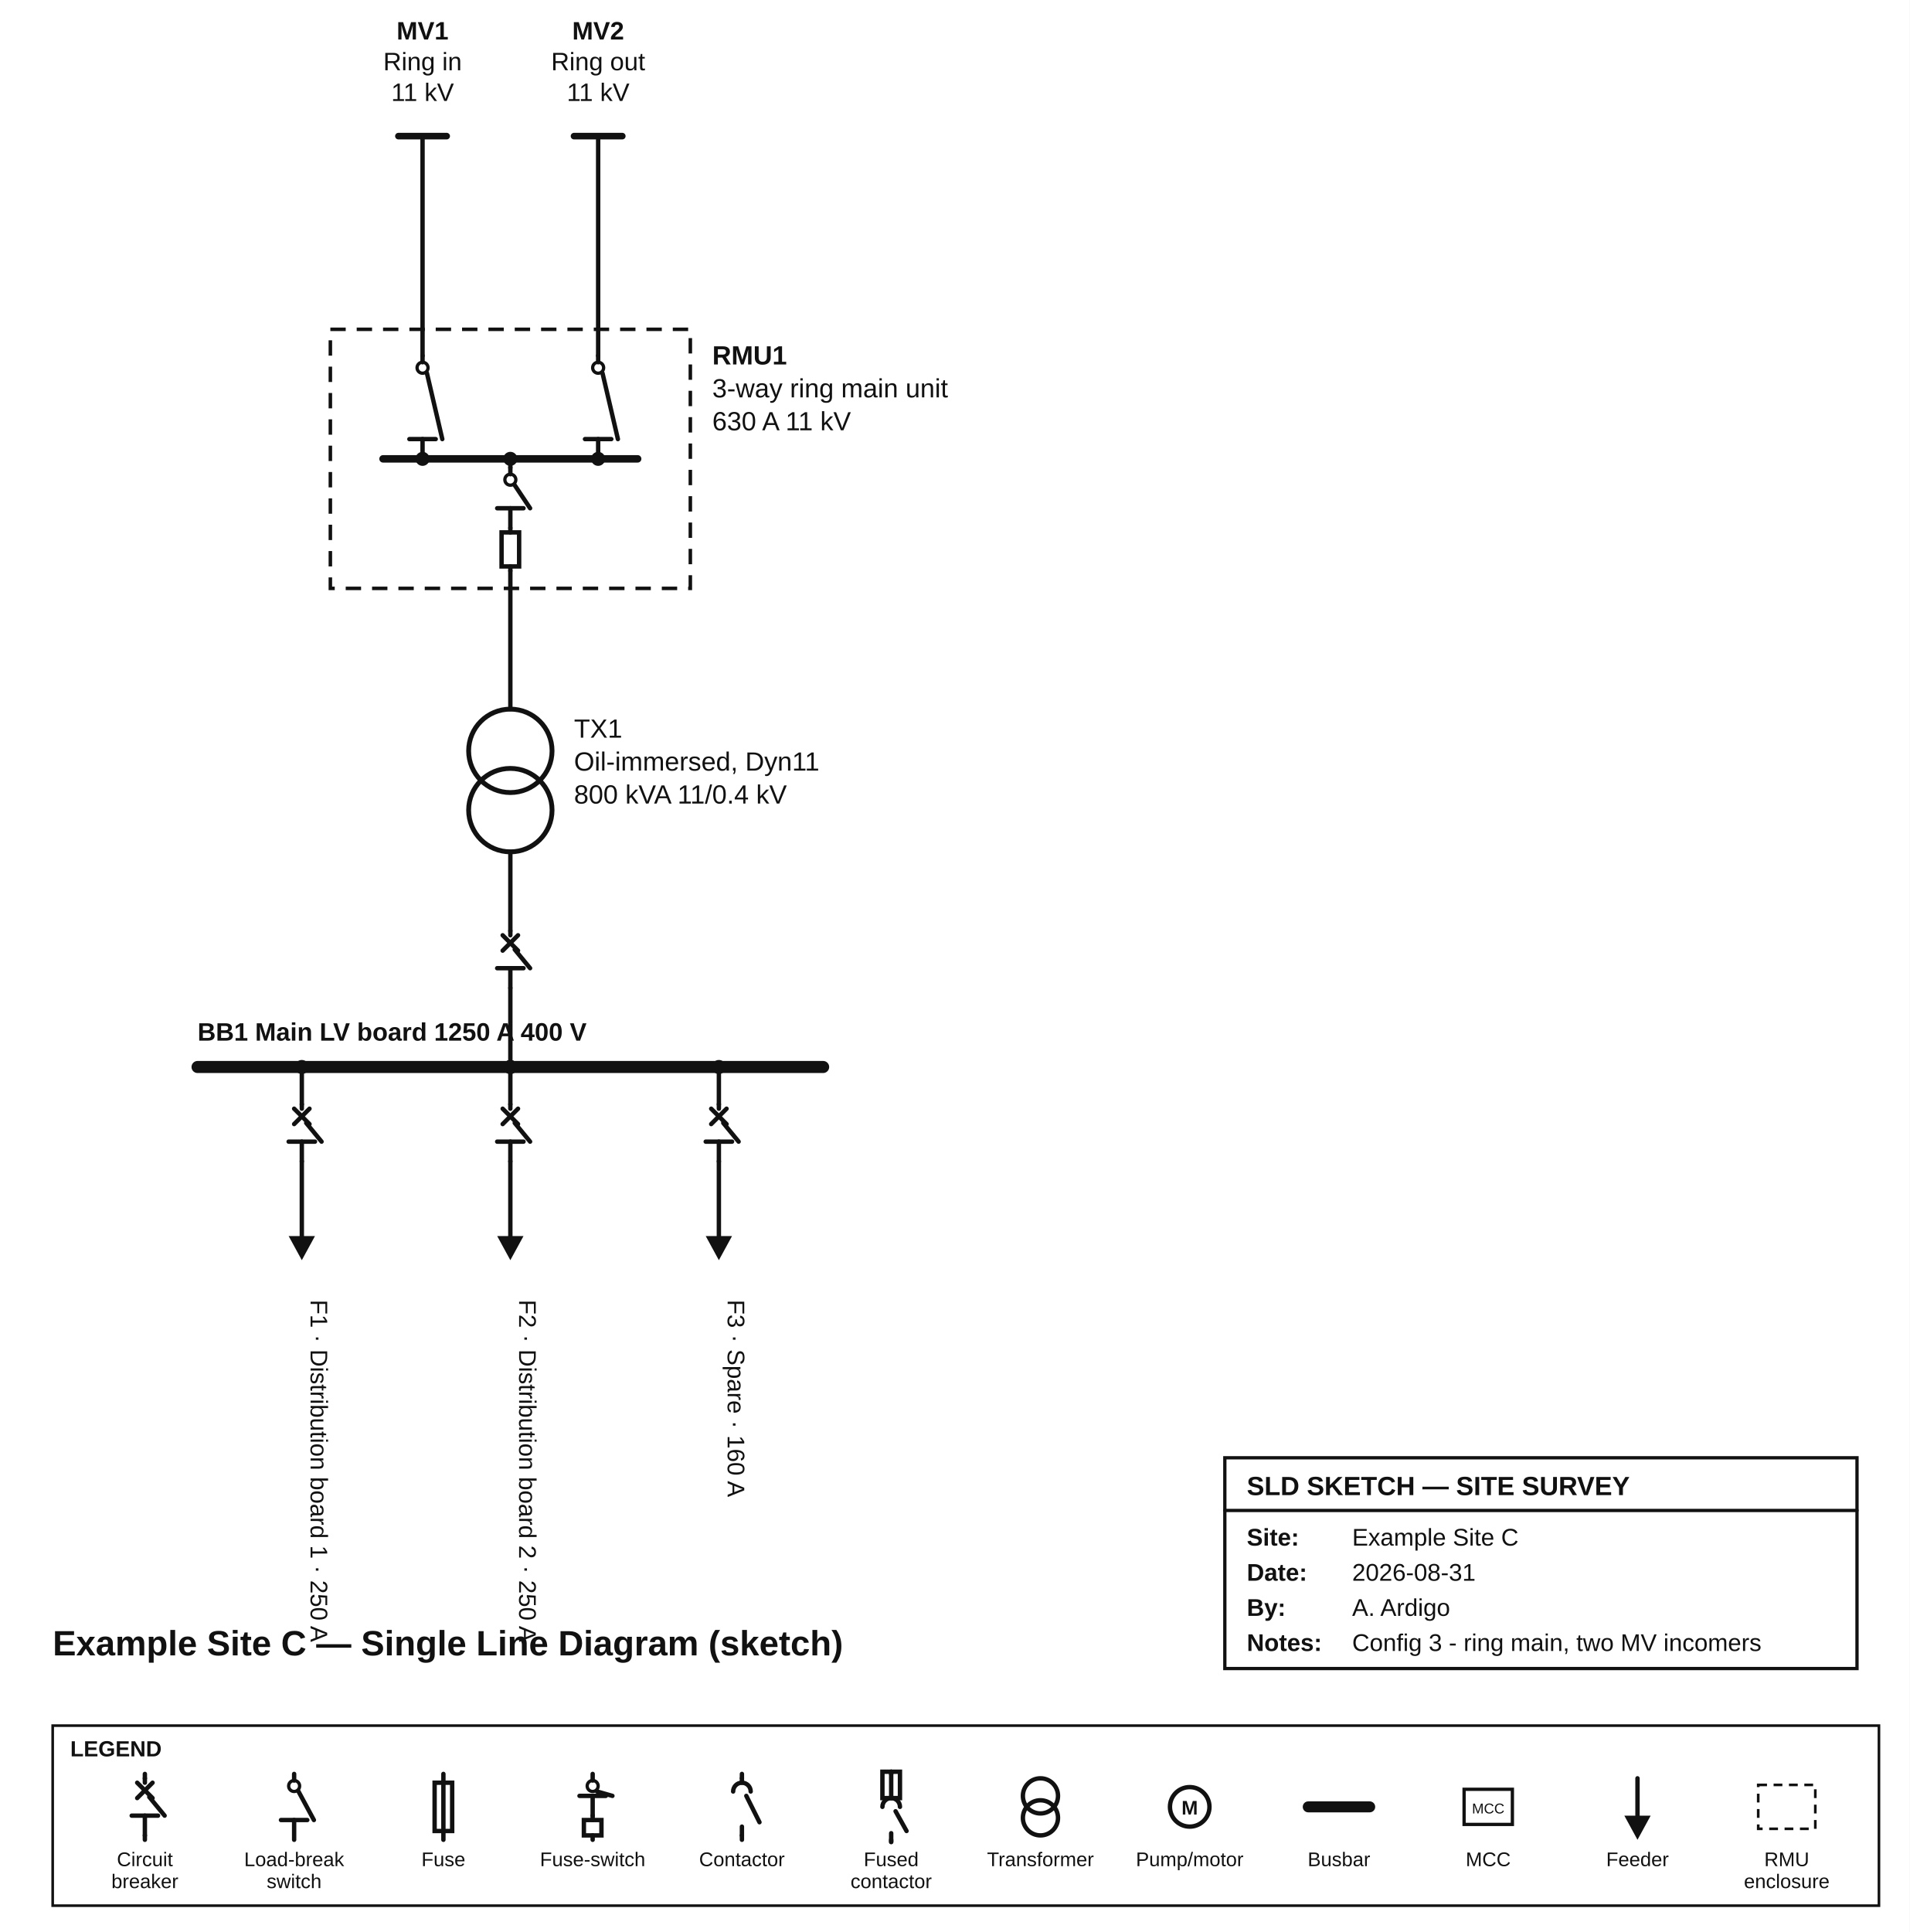
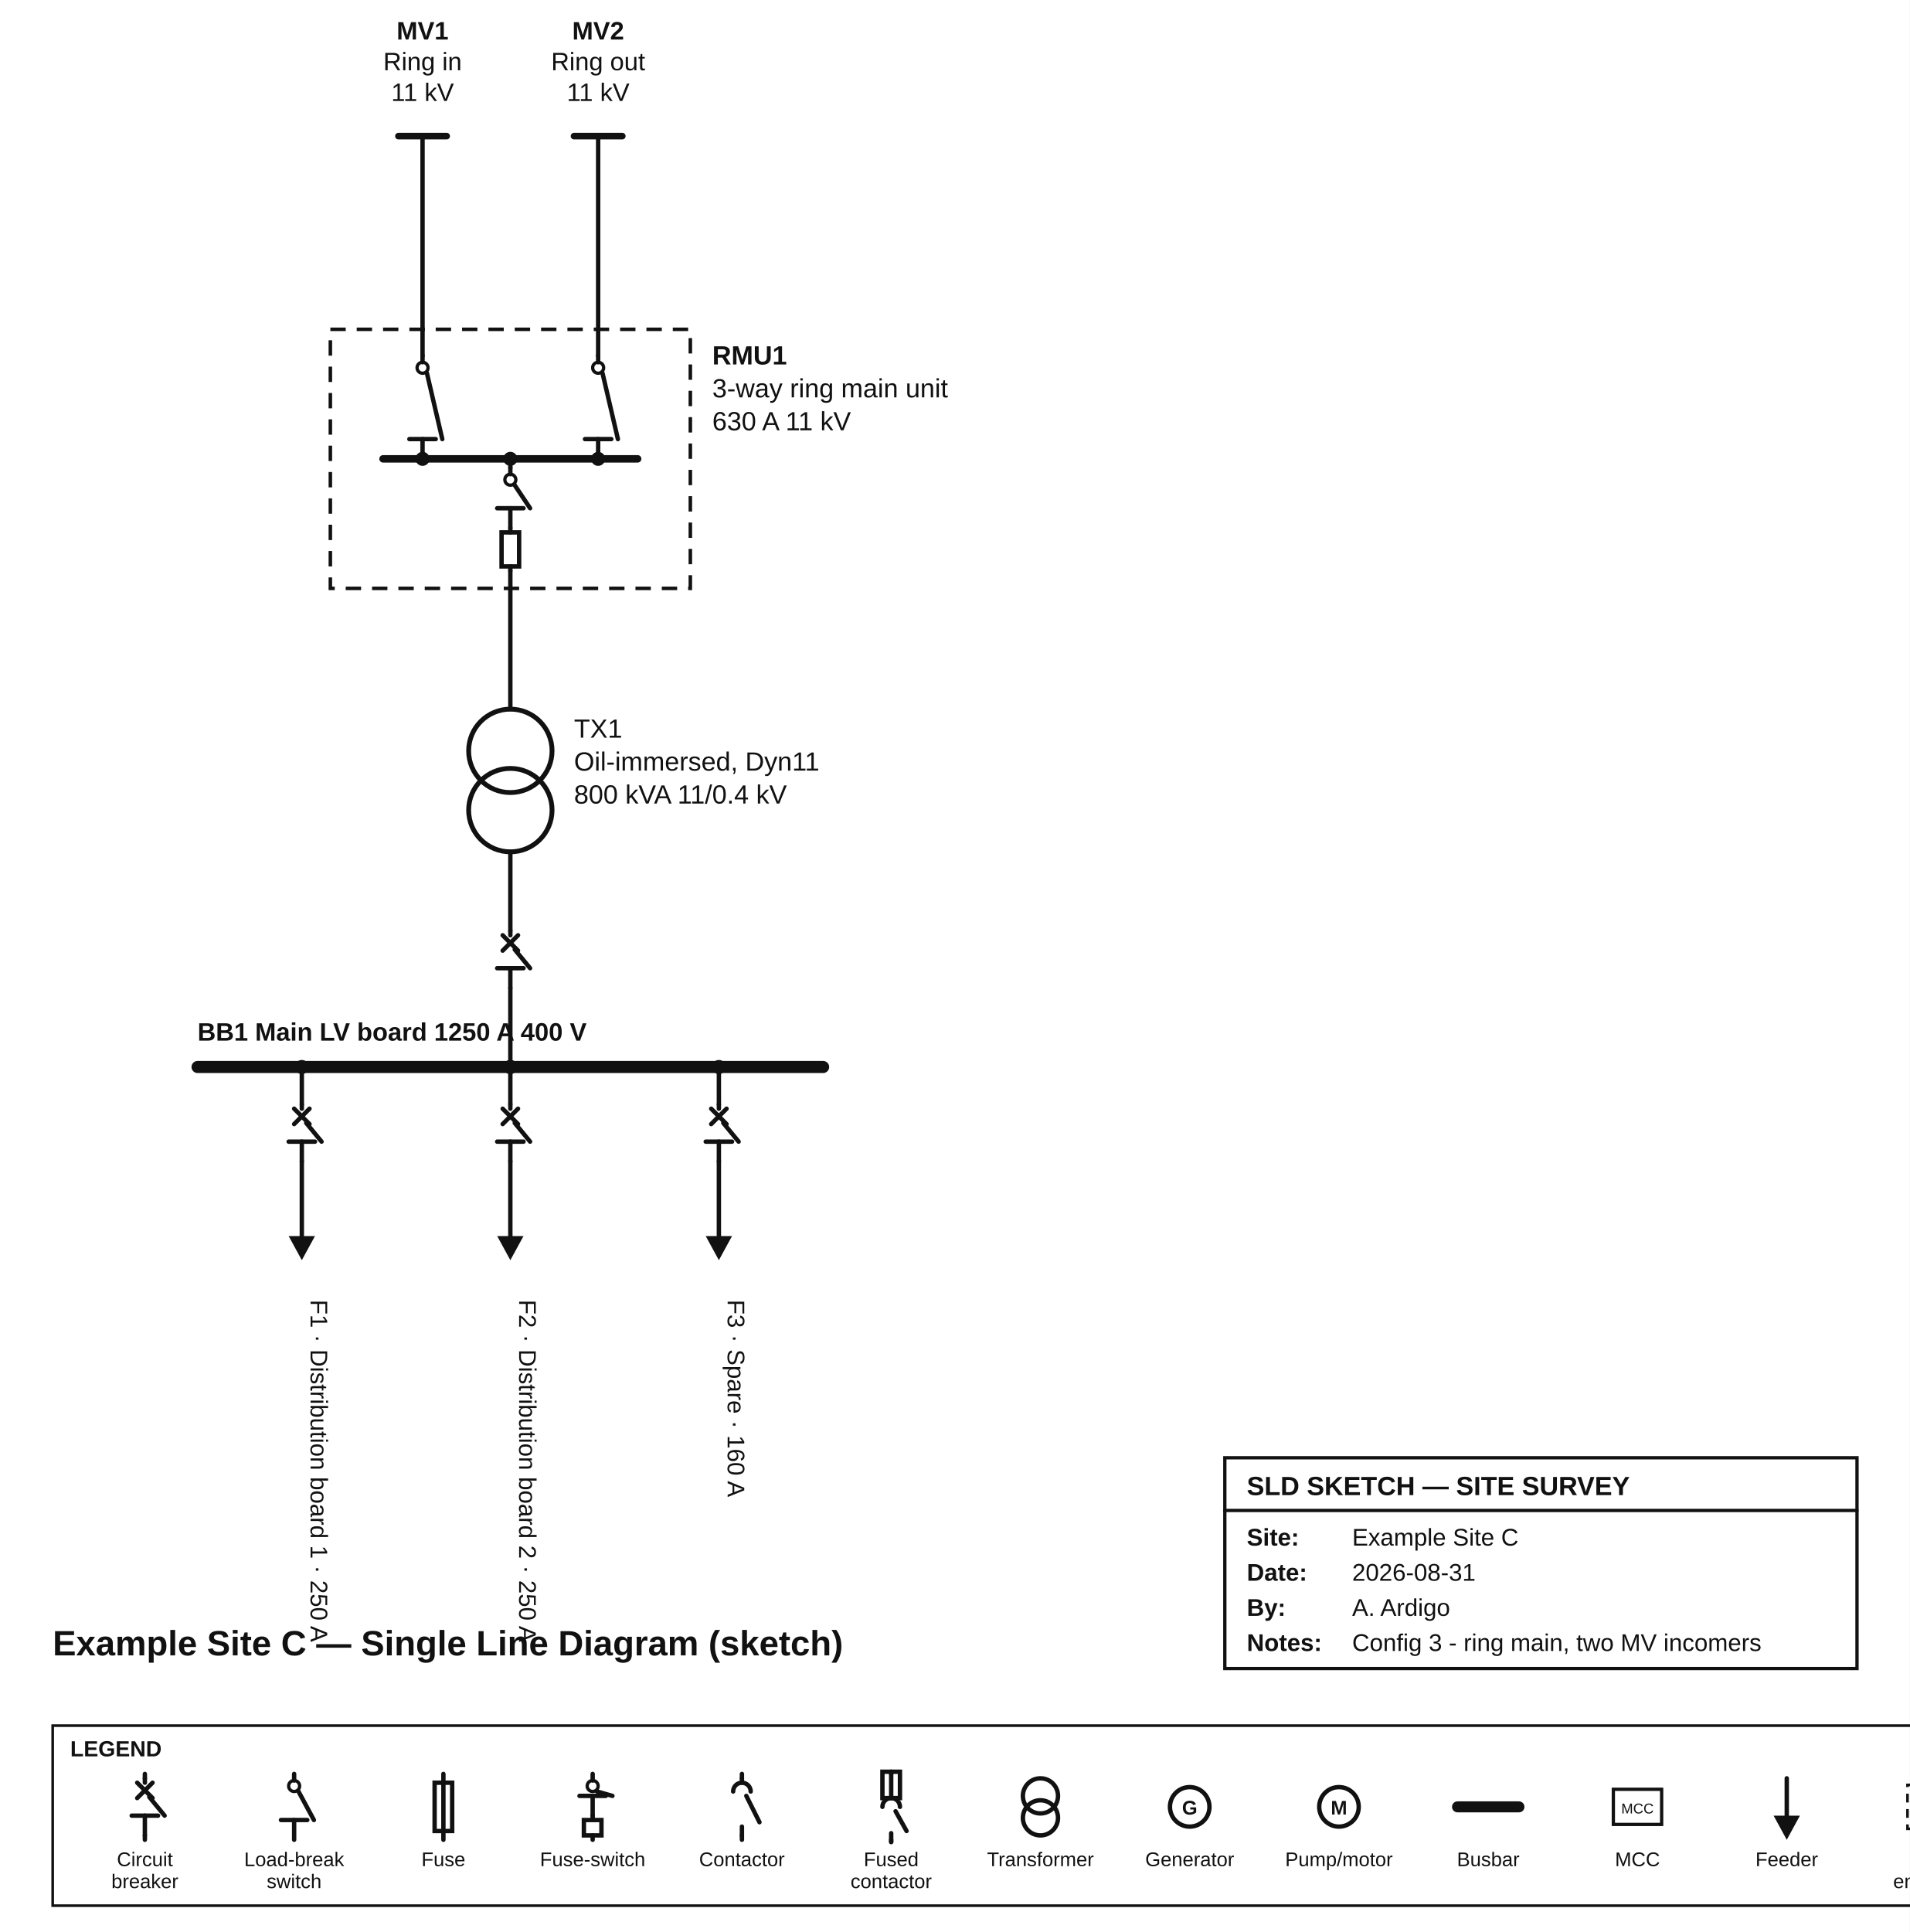
<svg xmlns="http://www.w3.org/2000/svg" width="870" height="880" viewBox="0 0 870 880">
  <rect width="100%" height="100%" fill="white" />
  <text x="24.0" y="754.0" font-family="Arial, Helvetica, sans-serif" font-size="16" fill="#111" text-anchor="start" font-weight="bold">Example Site C — Single Line Diagram (sketch)</text>
  <rect x="150.5" y="150.0" width="164.0" height="118.0" fill="none" stroke="#111" stroke-width="1.6" stroke-dasharray="7 5" />
  <line x1="174.5" y1="209.0" x2="290.5" y2="209.0" stroke="#111" stroke-width="3.4" stroke-linecap="round" />
  <line x1="192.5" y1="162.0" x2="192.5" y2="165.0" stroke="#111" stroke-width="2" stroke-linecap="round" />
  <circle cx="192.5" cy="167.5" r="2.5" fill="none" stroke="#111" stroke-width="1.5" />
  <line x1="194.5" y1="170.0" x2="201.5" y2="200.0" stroke="#111" stroke-width="2" stroke-linecap="round" />
  <line x1="186.5" y1="200.0" x2="198.5" y2="200.0" stroke="#111" stroke-width="2" stroke-linecap="round" />
  <line x1="192.5" y1="200.0" x2="192.5" y2="209.0" stroke="#111" stroke-width="2" stroke-linecap="round" />
  <line x1="192.5" y1="150.0" x2="192.5" y2="162.0" stroke="#111" stroke-width="2" stroke-linecap="round" />
  <circle cx="192.5" cy="209.0" r="3.2" fill="#111" />
  <line x1="272.5" y1="162.0" x2="272.5" y2="165.0" stroke="#111" stroke-width="2" stroke-linecap="round" />
  <circle cx="272.5" cy="167.5" r="2.5" fill="none" stroke="#111" stroke-width="1.5" />
  <line x1="274.5" y1="170.0" x2="281.5" y2="200.0" stroke="#111" stroke-width="2" stroke-linecap="round" />
  <line x1="266.5" y1="200.0" x2="278.5" y2="200.0" stroke="#111" stroke-width="2" stroke-linecap="round" />
  <line x1="272.5" y1="200.0" x2="272.5" y2="209.0" stroke="#111" stroke-width="2" stroke-linecap="round" />
  <line x1="272.5" y1="150.0" x2="272.5" y2="162.0" stroke="#111" stroke-width="2" stroke-linecap="round" />
  <circle cx="272.5" cy="209.0" r="3.2" fill="#111" />
  <line x1="232.5" y1="213.0" x2="232.5" y2="216.0" stroke="#111" stroke-width="2" stroke-linecap="round" />
  <circle cx="232.5" cy="218.5" r="2.5" fill="none" stroke="#111" stroke-width="1.5" />
  <line x1="234.5" y1="221.0" x2="241.5" y2="231.5" stroke="#111" stroke-width="2" stroke-linecap="round" />
  <line x1="226.5" y1="231.5" x2="238.5" y2="231.5" stroke="#111" stroke-width="2" stroke-linecap="round" />
  <line x1="232.5" y1="231.5" x2="232.5" y2="240.5" stroke="#111" stroke-width="2" stroke-linecap="round" />
  <rect x="228.5" y="242.5" width="8.0" height="15.5" fill="none" stroke="#111" stroke-width="2" />
  <line x1="232.5" y1="240.5" x2="232.5" y2="242.5" stroke="#111" stroke-width="2" stroke-linecap="round" />
  <line x1="232.5" y1="258.0" x2="232.5" y2="260.0" stroke="#111" stroke-width="2" stroke-linecap="round" />
  <line x1="232.5" y1="209.0" x2="232.5" y2="213.0" stroke="#111" stroke-width="2" stroke-linecap="round" />
  <line x1="232.5" y1="260.0" x2="232.5" y2="268.0" stroke="#111" stroke-width="2" stroke-linecap="round" />
  <circle cx="232.5" cy="209.0" r="3.2" fill="#111" />
  <text x="324.5" y="166.0" font-family="Arial, Helvetica, sans-serif" font-size="12" fill="#111" text-anchor="start" font-weight="bold">RMU1</text>
  <text x="324.5" y="181.0" font-family="Arial, Helvetica, sans-serif" font-size="12" fill="#111" text-anchor="start">3-way ring main unit</text>
  <text x="324.5" y="196.0" font-family="Arial, Helvetica, sans-serif" font-size="12" fill="#111" text-anchor="start">630 A 11 kV</text>
  <line x1="181.5" y1="62.0" x2="203.5" y2="62.0" stroke="#111" stroke-width="3" stroke-linecap="round" />
  <text x="192.5" y="18.0" font-family="Arial, Helvetica, sans-serif" font-size="11.5" fill="#111" text-anchor="middle" font-weight="bold">MV1</text>
  <text x="192.5" y="32.0" font-family="Arial, Helvetica, sans-serif" font-size="11.5" fill="#111" text-anchor="middle">Ring in</text>
  <text x="192.5" y="46.0" font-family="Arial, Helvetica, sans-serif" font-size="11.5" fill="#111" text-anchor="middle">11 kV</text>
  <line x1="192.5" y1="62.0" x2="192.5" y2="150.0" stroke="#111" stroke-width="2" stroke-linecap="round" />
  <line x1="261.5" y1="62.0" x2="283.5" y2="62.0" stroke="#111" stroke-width="3" stroke-linecap="round" />
  <text x="272.5" y="18.0" font-family="Arial, Helvetica, sans-serif" font-size="11.5" fill="#111" text-anchor="middle" font-weight="bold">MV2</text>
  <text x="272.5" y="32.0" font-family="Arial, Helvetica, sans-serif" font-size="11.5" fill="#111" text-anchor="middle">Ring out</text>
  <text x="272.5" y="46.0" font-family="Arial, Helvetica, sans-serif" font-size="11.5" fill="#111" text-anchor="middle">11 kV</text>
  <line x1="272.5" y1="62.0" x2="272.5" y2="150.0" stroke="#111" stroke-width="2" stroke-linecap="round" />
  <circle cx="232.5" cy="342.0" r="19" fill="none" stroke="#111" stroke-width="2.2" />
  <circle cx="232.5" cy="369.0" r="19" fill="none" stroke="#111" stroke-width="2.2" />
  <text x="261.5" y="336.0" font-family="Arial, Helvetica, sans-serif" font-size="12" fill="#111" text-anchor="start">TX1</text>
  <text x="261.5" y="351.0" font-family="Arial, Helvetica, sans-serif" font-size="12" fill="#111" text-anchor="start">Oil-immersed, Dyn11</text>
  <text x="261.5" y="366.0" font-family="Arial, Helvetica, sans-serif" font-size="12" fill="#111" text-anchor="start">800 kVA 11/0.4 kV</text>
  <line x1="232.5" y1="268.0" x2="232.5" y2="323.0" stroke="#111" stroke-width="2" stroke-linecap="round" />
  <line x1="232.5" y1="424.0" x2="232.5" y2="426.0" stroke="#111" stroke-width="2" stroke-linecap="round" />
  <line x1="229.0" y1="426.0" x2="236.0" y2="433.0" stroke="#111" stroke-width="2" stroke-linecap="round" />
  <line x1="229.0" y1="433.0" x2="236.0" y2="426.0" stroke="#111" stroke-width="2" stroke-linecap="round" />
  <line x1="234.5" y1="432.5" x2="241.5" y2="441.0" stroke="#111" stroke-width="2" stroke-linecap="round" />
  <line x1="226.5" y1="441.0" x2="238.5" y2="441.0" stroke="#111" stroke-width="2" stroke-linecap="round" />
  <line x1="232.5" y1="441.0" x2="232.5" y2="450.0" stroke="#111" stroke-width="2" stroke-linecap="round" />
  <line x1="232.5" y1="388.0" x2="232.5" y2="424.0" stroke="#111" stroke-width="2" stroke-linecap="round" />
  <line x1="232.5" y1="450.0" x2="232.5" y2="486.0" stroke="#111" stroke-width="2" stroke-linecap="round" />
  <circle cx="232.5" cy="486.0" r="3.2" fill="#111" />
  <line x1="90.0" y1="486.0" x2="375.0" y2="486.0" stroke="#111" stroke-width="5.5" stroke-linecap="round" />
  <text x="90.0" y="474.0" font-family="Arial, Helvetica, sans-serif" font-size="11.5" fill="#111" text-anchor="start" font-weight="bold">BB1 Main LV board 1250 A 400 V</text>
  <circle cx="137.5" cy="486.0" r="3.2" fill="#111" />
  <line x1="137.5" y1="503.0" x2="137.5" y2="505.0" stroke="#111" stroke-width="2" stroke-linecap="round" />
  <line x1="134.0" y1="505.0" x2="141.0" y2="512.0" stroke="#111" stroke-width="2" stroke-linecap="round" />
  <line x1="134.0" y1="512.0" x2="141.0" y2="505.0" stroke="#111" stroke-width="2" stroke-linecap="round" />
  <line x1="139.5" y1="511.5" x2="146.5" y2="520.0" stroke="#111" stroke-width="2" stroke-linecap="round" />
  <line x1="131.5" y1="520.0" x2="143.5" y2="520.0" stroke="#111" stroke-width="2" stroke-linecap="round" />
  <line x1="137.5" y1="520.0" x2="137.5" y2="529.0" stroke="#111" stroke-width="2" stroke-linecap="round" />
  <line x1="137.5" y1="486.0" x2="137.5" y2="503.0" stroke="#111" stroke-width="2" stroke-linecap="round" />
  <line x1="137.5" y1="529.0" x2="137.5" y2="564.0" stroke="#111" stroke-width="2" stroke-linecap="round" />
  <polygon points="131.5,563.0 143.5,563.0 137.5,574.0" fill="#111" />
  <text x="0" y="0" transform="translate(141.5,592.0) rotate(90)" font-family="Arial, Helvetica, sans-serif" font-size="11" fill="#111" text-anchor="start">F1 · Distribution board 1 · 250 A</text>
  <circle cx="232.5" cy="486.0" r="3.2" fill="#111" />
  <line x1="232.5" y1="503.0" x2="232.5" y2="505.0" stroke="#111" stroke-width="2" stroke-linecap="round" />
  <line x1="229.0" y1="505.0" x2="236.0" y2="512.0" stroke="#111" stroke-width="2" stroke-linecap="round" />
  <line x1="229.0" y1="512.0" x2="236.0" y2="505.0" stroke="#111" stroke-width="2" stroke-linecap="round" />
  <line x1="234.5" y1="511.5" x2="241.5" y2="520.0" stroke="#111" stroke-width="2" stroke-linecap="round" />
  <line x1="226.5" y1="520.0" x2="238.5" y2="520.0" stroke="#111" stroke-width="2" stroke-linecap="round" />
  <line x1="232.5" y1="520.0" x2="232.5" y2="529.0" stroke="#111" stroke-width="2" stroke-linecap="round" />
  <line x1="232.5" y1="486.0" x2="232.5" y2="503.0" stroke="#111" stroke-width="2" stroke-linecap="round" />
  <line x1="232.5" y1="529.0" x2="232.5" y2="564.0" stroke="#111" stroke-width="2" stroke-linecap="round" />
  <polygon points="226.5,563.0 238.5,563.0 232.5,574.0" fill="#111" />
  <text x="0" y="0" transform="translate(236.5,592.0) rotate(90)" font-family="Arial, Helvetica, sans-serif" font-size="11" fill="#111" text-anchor="start">F2 · Distribution board 2 · 250 A</text>
  <circle cx="327.5" cy="486.0" r="3.2" fill="#111" />
  <line x1="327.5" y1="503.0" x2="327.5" y2="505.0" stroke="#111" stroke-width="2" stroke-linecap="round" />
  <line x1="324.0" y1="505.0" x2="331.0" y2="512.0" stroke="#111" stroke-width="2" stroke-linecap="round" />
  <line x1="324.0" y1="512.0" x2="331.0" y2="505.0" stroke="#111" stroke-width="2" stroke-linecap="round" />
  <line x1="329.5" y1="511.5" x2="336.5" y2="520.0" stroke="#111" stroke-width="2" stroke-linecap="round" />
  <line x1="321.5" y1="520.0" x2="333.5" y2="520.0" stroke="#111" stroke-width="2" stroke-linecap="round" />
  <line x1="327.5" y1="520.0" x2="327.5" y2="529.0" stroke="#111" stroke-width="2" stroke-linecap="round" />
  <line x1="327.5" y1="486.0" x2="327.5" y2="503.0" stroke="#111" stroke-width="2" stroke-linecap="round" />
  <line x1="327.5" y1="529.0" x2="327.5" y2="564.0" stroke="#111" stroke-width="2" stroke-linecap="round" />
  <polygon points="321.5,563.0 333.5,563.0 327.5,574.0" fill="#111" />
  <text x="0" y="0" transform="translate(331.5,592.0) rotate(90)" font-family="Arial, Helvetica, sans-serif" font-size="11" fill="#111" text-anchor="start">F3 · Spare · 160 A</text>
  <rect x="558.0" y="664.0" width="288.0" height="96.0" fill="none" stroke="#111" stroke-width="1.5" />
  <line x1="558.0" y1="688.0" x2="846.0" y2="688.0" stroke="#111" stroke-width="1.5" stroke-linecap="round" />
  <text x="568.0" y="681.0" font-family="Arial, Helvetica, sans-serif" font-size="12" fill="#111" text-anchor="start" font-weight="bold">SLD SKETCH — SITE SURVEY</text>
  <text x="568.0" y="704.0" font-family="Arial, Helvetica, sans-serif" font-size="11" fill="#111" text-anchor="start" font-weight="bold">Site:</text>
  <text x="616.0" y="704.0" font-family="Arial, Helvetica, sans-serif" font-size="11" fill="#111" text-anchor="start">Example Site C</text>
  <text x="568.0" y="720.0" font-family="Arial, Helvetica, sans-serif" font-size="11" fill="#111" text-anchor="start" font-weight="bold">Date:</text>
  <text x="616.0" y="720.0" font-family="Arial, Helvetica, sans-serif" font-size="11" fill="#111" text-anchor="start">2026-08-31</text>
  <text x="568.0" y="736.0" font-family="Arial, Helvetica, sans-serif" font-size="11" fill="#111" text-anchor="start" font-weight="bold">By:</text>
  <text x="616.0" y="736.0" font-family="Arial, Helvetica, sans-serif" font-size="11" fill="#111" text-anchor="start">A. Ardigo</text>
  <text x="568.0" y="752.0" font-family="Arial, Helvetica, sans-serif" font-size="11" fill="#111" text-anchor="start" font-weight="bold">Notes:</text>
  <text x="616.0" y="752.0" font-family="Arial, Helvetica, sans-serif" font-size="11" fill="#111" text-anchor="start">Config 3 - ring main, two MV incomers</text>
-   <rect x="24.0" y="786.0" width="832.0" height="82.0" fill="none" stroke="#111" stroke-width="1.2" />
+   <rect x="24.0" y="786.0" width="900.0" height="82.0" fill="none" stroke="#111" stroke-width="1.2" />
  <text x="32.0" y="800.0" font-family="Arial, Helvetica, sans-serif" font-size="10" fill="#111" text-anchor="start" font-weight="bold">LEGEND</text>
  <line x1="66.0" y1="810.0" x2="66.0" y2="812.0" stroke="#111" stroke-width="2" stroke-linecap="round" />
  <line x1="62.5" y1="812.0" x2="69.5" y2="819.0" stroke="#111" stroke-width="2" stroke-linecap="round" />
  <line x1="62.5" y1="819.0" x2="69.5" y2="812.0" stroke="#111" stroke-width="2" stroke-linecap="round" />
  <line x1="68.0" y1="818.5" x2="75.0" y2="827.0" stroke="#111" stroke-width="2" stroke-linecap="round" />
  <line x1="60.0" y1="827.0" x2="72.0" y2="827.0" stroke="#111" stroke-width="2" stroke-linecap="round" />
  <line x1="66.0" y1="827.0" x2="66.0" y2="836.0" stroke="#111" stroke-width="2" stroke-linecap="round" />
  <line x1="66.0" y1="808.0" x2="66.0" y2="810.0" stroke="#111" stroke-width="2" stroke-linecap="round" />
  <line x1="66.0" y1="836.0" x2="66.0" y2="838.0" stroke="#111" stroke-width="2" stroke-linecap="round" />
  <text x="66.0" y="850.0" font-family="Arial, Helvetica, sans-serif" font-size="9" fill="#111" text-anchor="middle">Circuit</text>
  <text x="66.0" y="860.0" font-family="Arial, Helvetica, sans-serif" font-size="9" fill="#111" text-anchor="middle">breaker</text>
  <line x1="134.0" y1="808.0" x2="134.0" y2="811.0" stroke="#111" stroke-width="2" stroke-linecap="round" />
  <circle cx="134.0" cy="813.5" r="2.5" fill="none" stroke="#111" stroke-width="1.5" />
  <line x1="136.0" y1="816.0" x2="143.0" y2="829.0" stroke="#111" stroke-width="2" stroke-linecap="round" />
  <line x1="128.0" y1="829.0" x2="140.0" y2="829.0" stroke="#111" stroke-width="2" stroke-linecap="round" />
  <line x1="134.0" y1="829.0" x2="134.0" y2="838.0" stroke="#111" stroke-width="2" stroke-linecap="round" />
  <text x="134.0" y="850.0" font-family="Arial, Helvetica, sans-serif" font-size="9" fill="#111" text-anchor="middle">Load-break</text>
  <text x="134.0" y="860.0" font-family="Arial, Helvetica, sans-serif" font-size="9" fill="#111" text-anchor="middle">switch</text>
  <rect x="198.0" y="812.0" width="8.0" height="22.0" fill="none" stroke="#111" stroke-width="2" />
  <line x1="202.0" y1="812.0" x2="202.0" y2="834.0" stroke="#111" stroke-width="2" stroke-linecap="round" />
  <line x1="202.0" y1="808.0" x2="202.0" y2="812.0" stroke="#111" stroke-width="2" stroke-linecap="round" />
  <line x1="202.0" y1="834.0" x2="202.0" y2="838.0" stroke="#111" stroke-width="2" stroke-linecap="round" />
  <text x="202.0" y="850.0" font-family="Arial, Helvetica, sans-serif" font-size="9" fill="#111" text-anchor="middle">Fuse</text>
  <line x1="270.0" y1="808.0" x2="270.0" y2="811.0" stroke="#111" stroke-width="2" stroke-linecap="round" />
  <circle cx="270.0" cy="813.5" r="2.5" fill="none" stroke="#111" stroke-width="1.5" />
  <line x1="272.0" y1="816.0" x2="279.0" y2="818.0" stroke="#111" stroke-width="2" stroke-linecap="round" />
  <line x1="264.0" y1="818.0" x2="276.0" y2="818.0" stroke="#111" stroke-width="2" stroke-linecap="round" />
  <line x1="270.0" y1="818.0" x2="270.0" y2="827.0" stroke="#111" stroke-width="2" stroke-linecap="round" />
  <rect x="266.0" y="829.0" width="8.0" height="7.0" fill="none" stroke="#111" stroke-width="2" />
  <line x1="270.0" y1="827.0" x2="270.0" y2="829.0" stroke="#111" stroke-width="2" stroke-linecap="round" />
  <line x1="270.0" y1="836.0" x2="270.0" y2="838.0" stroke="#111" stroke-width="2" stroke-linecap="round" />
  <text x="270.0" y="850.0" font-family="Arial, Helvetica, sans-serif" font-size="9" fill="#111" text-anchor="middle">Fuse-switch</text>
  <line x1="338.0" y1="810.0" x2="338.0" y2="812.0" stroke="#111" stroke-width="2" stroke-linecap="round" />
  <path d="M 334.0,816.0 A 4,4 0 0 1 342.0,816.0" fill="none" stroke="#111" stroke-width="2" stroke-linecap="round" />
  <line x1="340.0" y1="818.0" x2="346.0" y2="830.0" stroke="#111" stroke-width="2" stroke-linecap="round" />
  <line x1="338.0" y1="832.0" x2="338.0" y2="836.0" stroke="#111" stroke-width="2" stroke-linecap="round" />
  <line x1="338.0" y1="808.0" x2="338.0" y2="810.0" stroke="#111" stroke-width="2" stroke-linecap="round" />
  <line x1="338.0" y1="836.0" x2="338.0" y2="838.0" stroke="#111" stroke-width="2" stroke-linecap="round" />
  <text x="338.0" y="850.0" font-family="Arial, Helvetica, sans-serif" font-size="9" fill="#111" text-anchor="middle">Contactor</text>
  <rect x="402.0" y="807.0" width="8.0" height="12.0" fill="none" stroke="#111" stroke-width="2" />
  <line x1="406.0" y1="807.0" x2="406.0" y2="819.0" stroke="#111" stroke-width="2" stroke-linecap="round" />
  <path d="M 402.0,823.0 A 4,4 0 0 1 410.0,823.0" fill="none" stroke="#111" stroke-width="2" stroke-linecap="round" />
  <line x1="408.0" y1="825.0" x2="413.0" y2="834.0" stroke="#111" stroke-width="2" stroke-linecap="round" />
  <line x1="406.0" y1="835.0" x2="406.0" y2="839.0" stroke="#111" stroke-width="2" stroke-linecap="round" />
  <line x1="406.0" y1="808.0" x2="406.0" y2="807.0" stroke="#111" stroke-width="2" stroke-linecap="round" />
  <line x1="406.0" y1="839.0" x2="406.0" y2="838.0" stroke="#111" stroke-width="2" stroke-linecap="round" />
  <text x="406.0" y="850.0" font-family="Arial, Helvetica, sans-serif" font-size="9" fill="#111" text-anchor="middle">Fused</text>
  <text x="406.0" y="860.0" font-family="Arial, Helvetica, sans-serif" font-size="9" fill="#111" text-anchor="middle">contactor</text>
  <circle cx="474.0" cy="818.0" r="8" fill="none" stroke="#111" stroke-width="2" />
  <circle cx="474.0" cy="828.0" r="8" fill="none" stroke="#111" stroke-width="2" />
  <text x="474.0" y="850.0" font-family="Arial, Helvetica, sans-serif" font-size="9" fill="#111" text-anchor="middle">Transformer</text>
  <circle cx="542.0" cy="823.0" r="9" fill="none" stroke="#111" stroke-width="2" />
-   <text x="542.0" y="826.5" font-family="Arial, Helvetica, sans-serif" font-size="9" fill="#111" text-anchor="middle" font-weight="bold">M</text>
-   <text x="542.0" y="850.0" font-family="Arial, Helvetica, sans-serif" font-size="9" fill="#111" text-anchor="middle">Pump/motor</text>
-   <line x1="596.0" y1="823.0" x2="624.0" y2="823.0" stroke="#111" stroke-width="5" stroke-linecap="round" />
-   <text x="610.0" y="850.0" font-family="Arial, Helvetica, sans-serif" font-size="9" fill="#111" text-anchor="middle">Busbar</text>
-   <rect x="667.0" y="815.0" width="22.0" height="16.0" fill="none" stroke="#111" stroke-width="1.5" />
-   <text x="678.0" y="826.0" font-family="Arial, Helvetica, sans-serif" font-size="6.5" fill="#111" text-anchor="middle">MCC</text>
-   <text x="678.0" y="850.0" font-family="Arial, Helvetica, sans-serif" font-size="9" fill="#111" text-anchor="middle">MCC</text>
-   <line x1="746.0" y1="810.0" x2="746.0" y2="827.0" stroke="#111" stroke-width="2" stroke-linecap="round" />
-   <polygon points="740.0,827.0 752.0,827.0 746.0,838.0" fill="#111" />
-   <text x="746.0" y="850.0" font-family="Arial, Helvetica, sans-serif" font-size="9" fill="#111" text-anchor="middle">Feeder</text>
-   <rect x="801.0" y="813.0" width="26.0" height="20.0" fill="none" stroke="#111" stroke-width="1.2" stroke-dasharray="4 3" />
-   <text x="814.0" y="850.0" font-family="Arial, Helvetica, sans-serif" font-size="9" fill="#111" text-anchor="middle">RMU</text>
-   <text x="814.0" y="860.0" font-family="Arial, Helvetica, sans-serif" font-size="9" fill="#111" text-anchor="middle">enclosure</text>
+   <text x="542.0" y="826.5" font-family="Arial, Helvetica, sans-serif" font-size="9" fill="#111" text-anchor="middle" font-weight="bold">G</text>
+   <text x="542.0" y="850.0" font-family="Arial, Helvetica, sans-serif" font-size="9" fill="#111" text-anchor="middle">Generator</text>
+   <circle cx="610.0" cy="823.0" r="9" fill="none" stroke="#111" stroke-width="2" />
+   <text x="610.0" y="826.5" font-family="Arial, Helvetica, sans-serif" font-size="9" fill="#111" text-anchor="middle" font-weight="bold">M</text>
+   <text x="610.0" y="850.0" font-family="Arial, Helvetica, sans-serif" font-size="9" fill="#111" text-anchor="middle">Pump/motor</text>
+   <line x1="664.0" y1="823.0" x2="692.0" y2="823.0" stroke="#111" stroke-width="5" stroke-linecap="round" />
+   <text x="678.0" y="850.0" font-family="Arial, Helvetica, sans-serif" font-size="9" fill="#111" text-anchor="middle">Busbar</text>
+   <rect x="735.0" y="815.0" width="22.0" height="16.0" fill="none" stroke="#111" stroke-width="1.5" />
+   <text x="746.0" y="826.0" font-family="Arial, Helvetica, sans-serif" font-size="6.5" fill="#111" text-anchor="middle">MCC</text>
+   <text x="746.0" y="850.0" font-family="Arial, Helvetica, sans-serif" font-size="9" fill="#111" text-anchor="middle">MCC</text>
+   <line x1="814.0" y1="810.0" x2="814.0" y2="827.0" stroke="#111" stroke-width="2" stroke-linecap="round" />
+   <polygon points="808.0,827.0 820.0,827.0 814.0,838.0" fill="#111" />
+   <text x="814.0" y="850.0" font-family="Arial, Helvetica, sans-serif" font-size="9" fill="#111" text-anchor="middle">Feeder</text>
+   <rect x="869.0" y="813.0" width="26.0" height="20.0" fill="none" stroke="#111" stroke-width="1.2" stroke-dasharray="4 3" />
+   <text x="882.0" y="850.0" font-family="Arial, Helvetica, sans-serif" font-size="9" fill="#111" text-anchor="middle">RMU</text>
+   <text x="882.0" y="860.0" font-family="Arial, Helvetica, sans-serif" font-size="9" fill="#111" text-anchor="middle">enclosure</text>
</svg>
